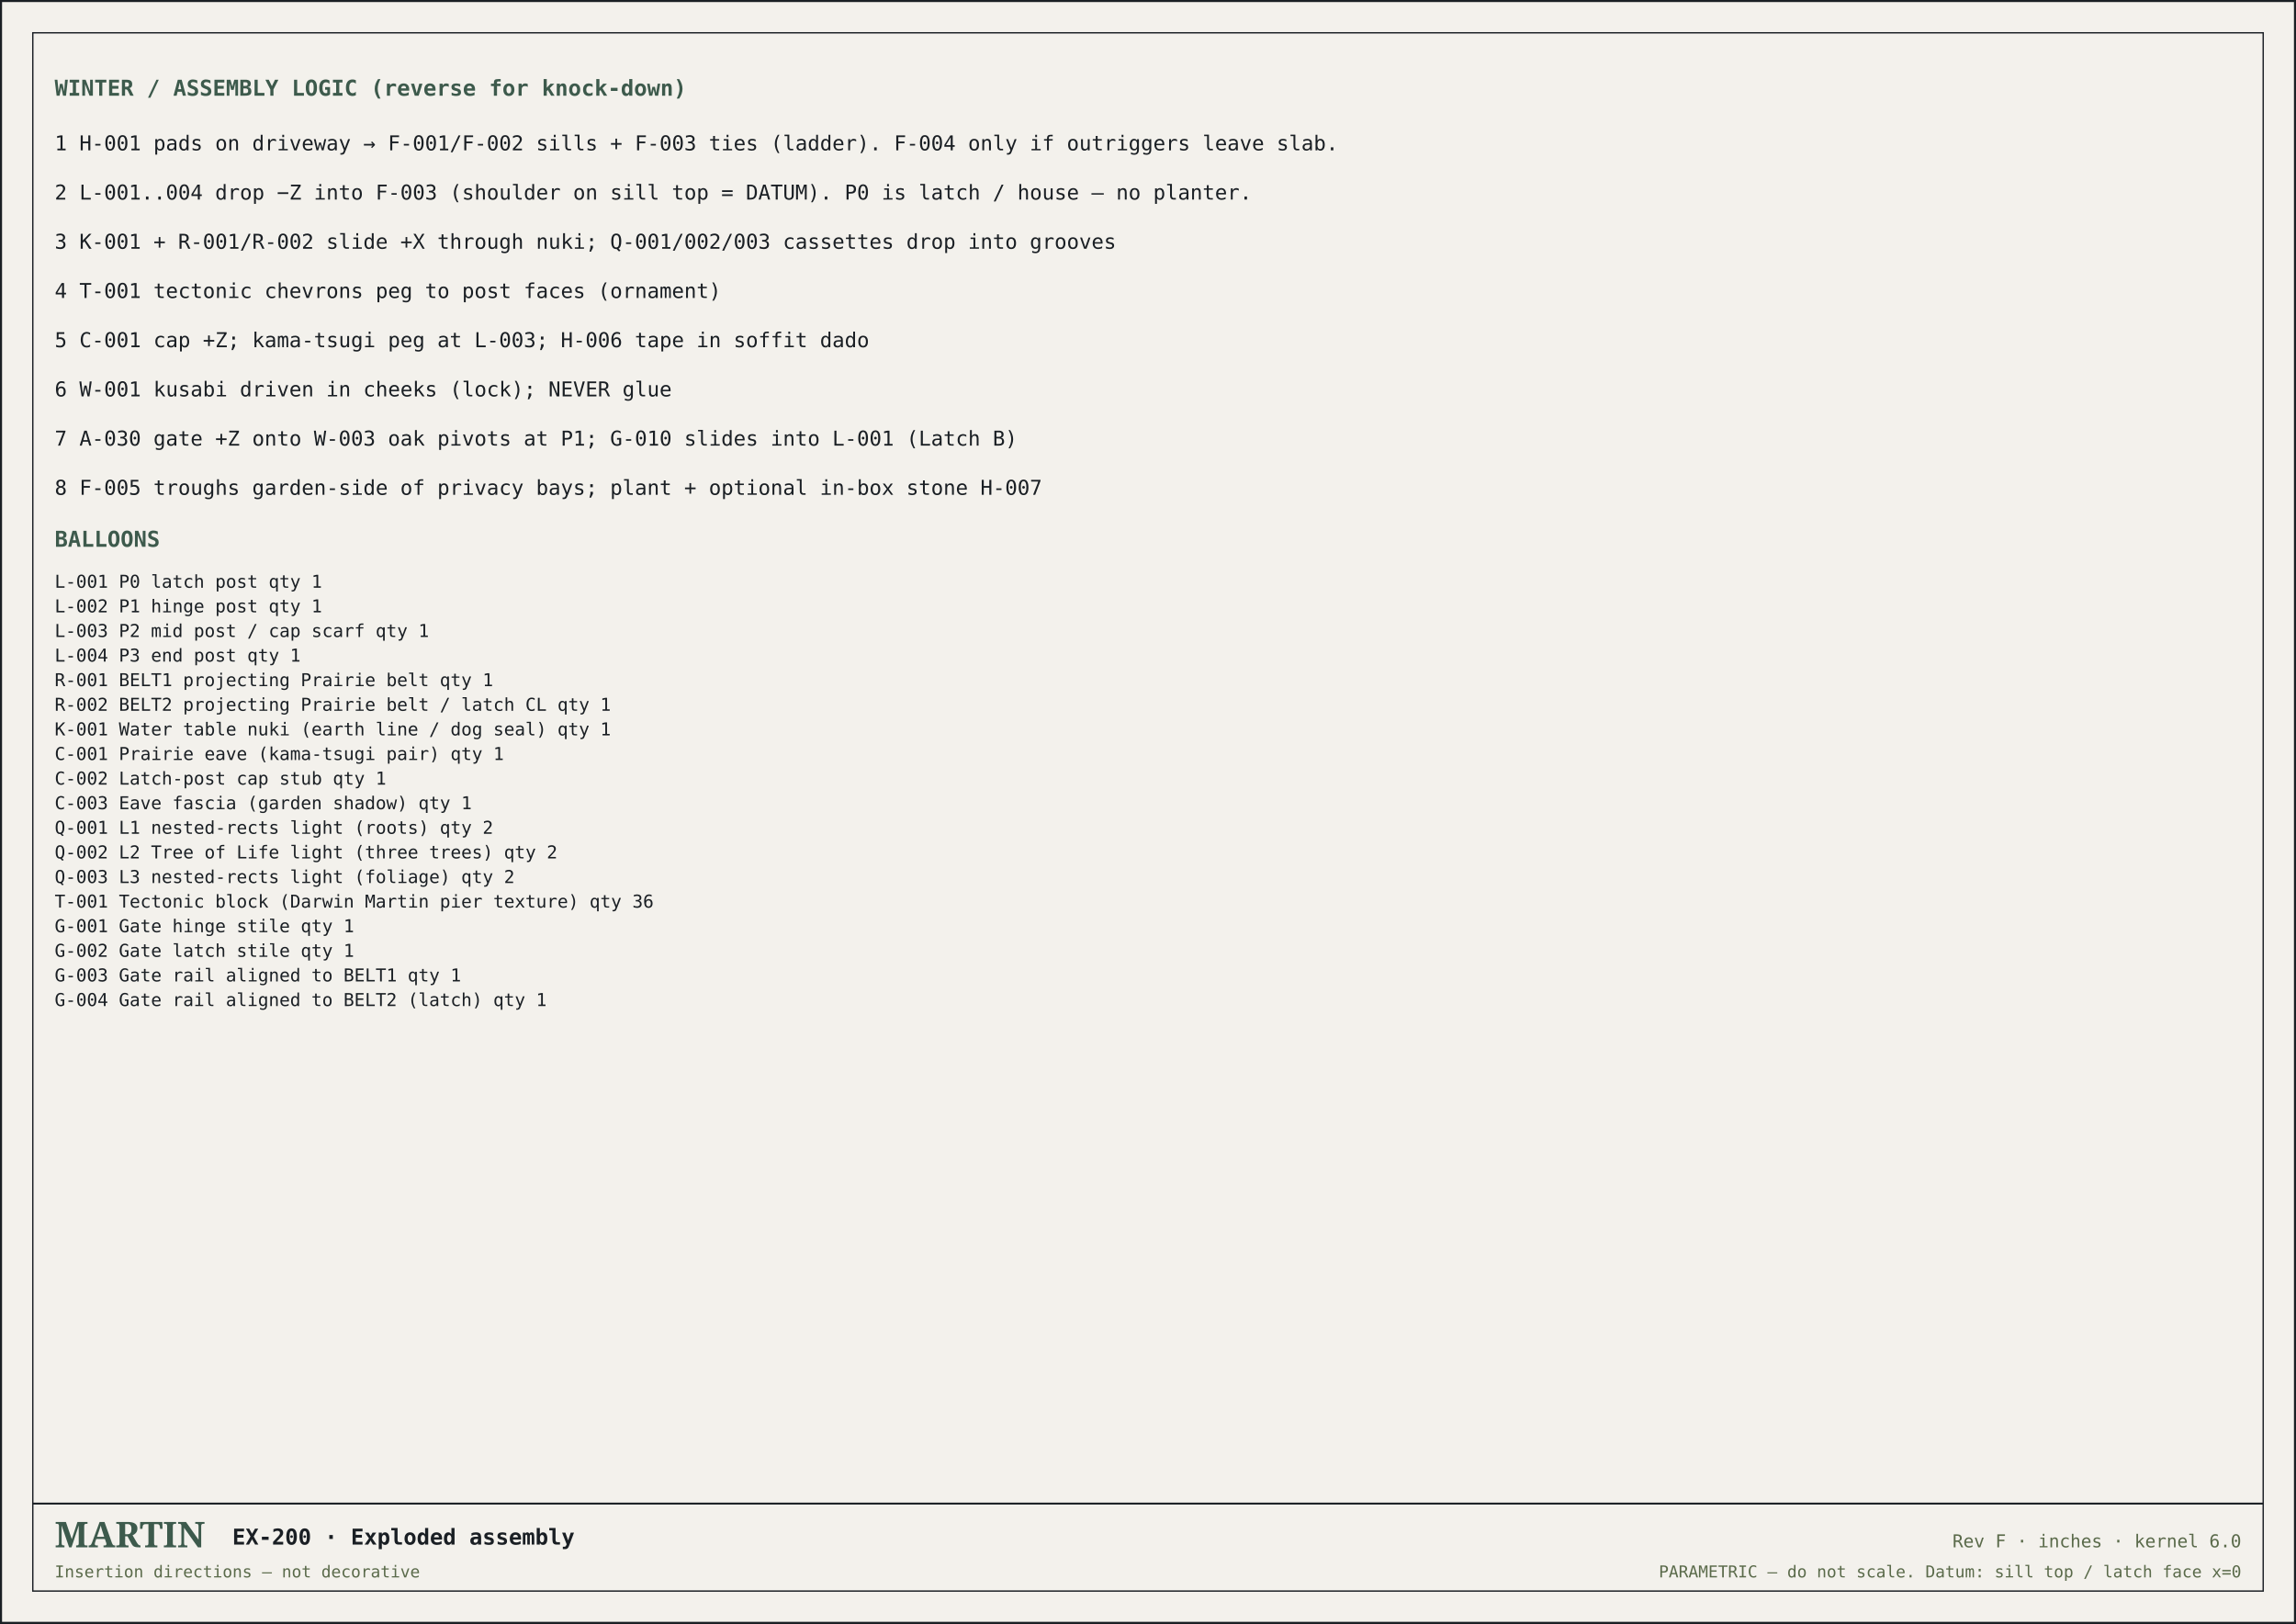
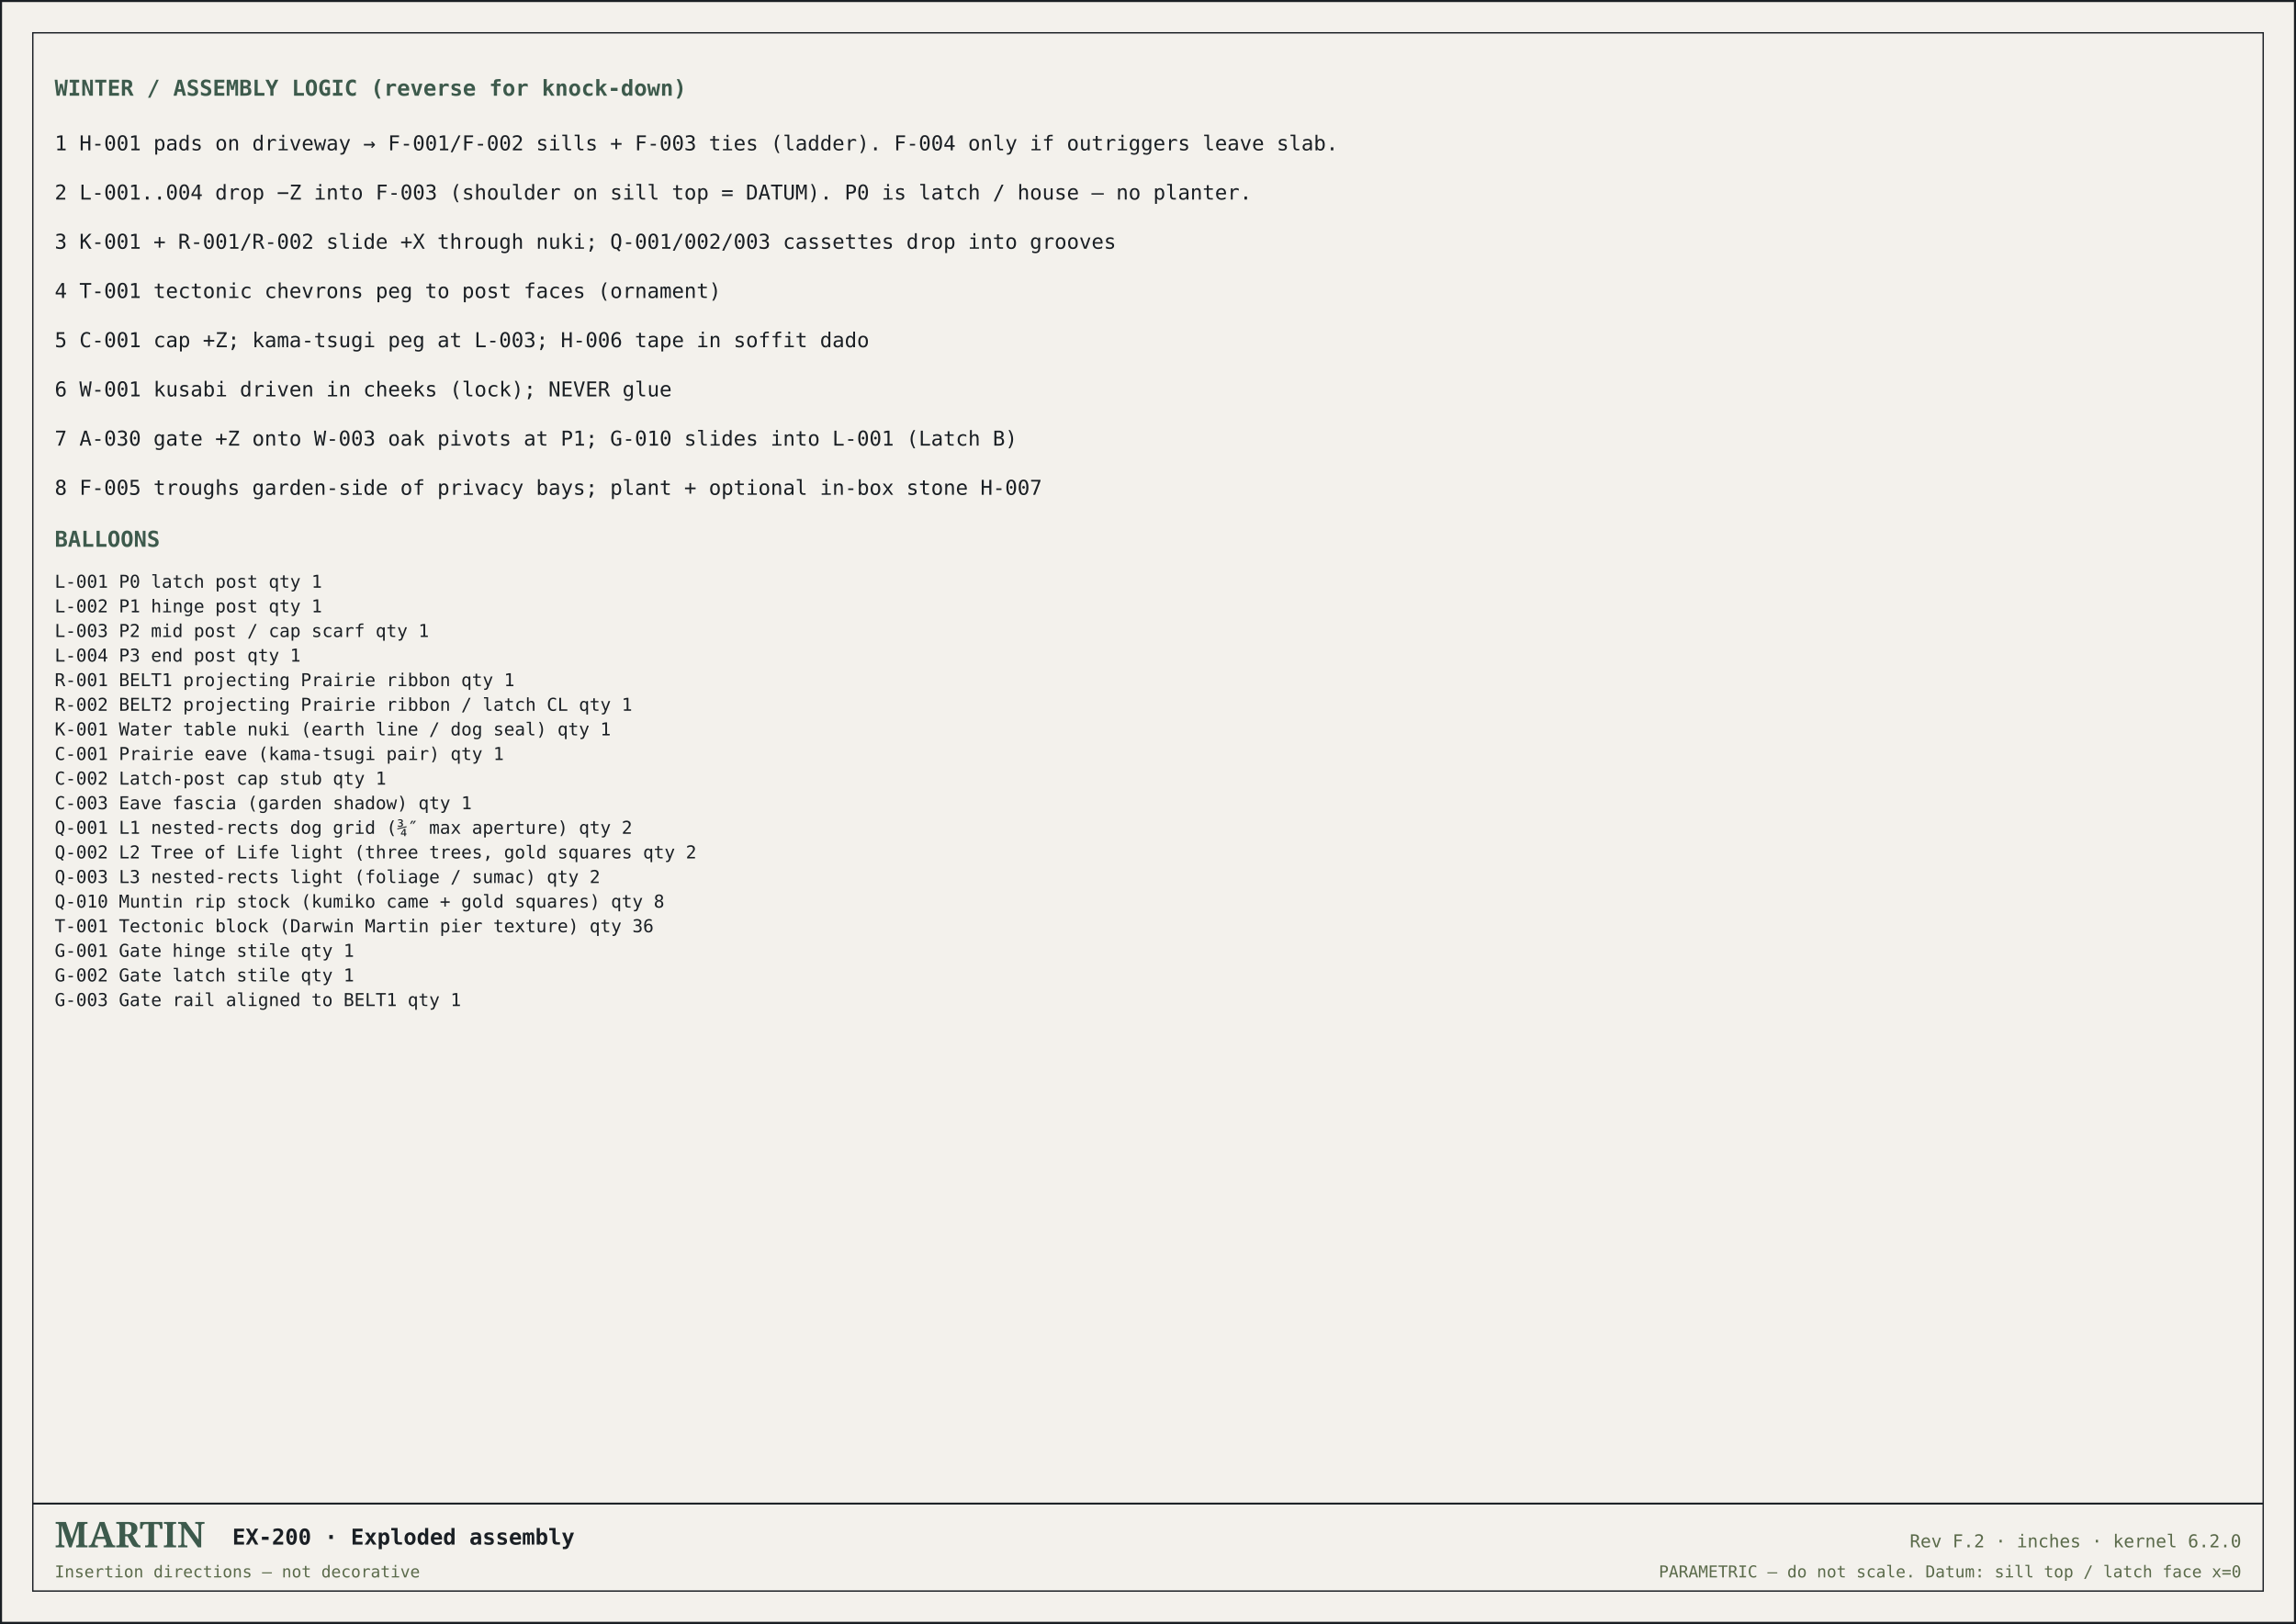
<svg xmlns="http://www.w3.org/2000/svg" width="1680" height="1188" viewBox="0 0 1680 1188">
  <rect x="0.0" y="0.0" width="1680.0" height="1188.0" fill="#f3f1ec" stroke="#1a1f24" stroke-width="3" />
  <rect x="24.0" y="24.0" width="1632.0" height="1140.0" fill="none" stroke="#1a1f24" stroke-width="1" />
  <line x1="24.0" y1="1100.0" x2="1656.0" y2="1100.0" stroke="#1a1f24" stroke-width="1.4" />
  <text x="40.0" y="1132.0" font-family="Georgia, serif" font-size="26" fill="#3d5a4c" text-anchor="start" font-weight="600">MARTIN</text>
  <text x="170.0" y="1130.0" font-family="IBM Plex Mono, Menlo, monospace" font-size="16" fill="#1a1f24" text-anchor="start" font-weight="600">EX-200  ·  Exploded assembly</text>
  <text x="40.0" y="1154.0" font-family="IBM Plex Mono, Menlo, monospace" font-size="12" fill="#5a6a4a" text-anchor="start">Insertion directions — not decorative</text>
-   <text x="1640.0" y="1132.0" font-family="IBM Plex Mono, Menlo, monospace" font-size="13" fill="#5a6a4a" text-anchor="end">Rev F  ·  inches  ·  kernel 6.0</text>
+   <text x="1640.0" y="1132.0" font-family="IBM Plex Mono, Menlo, monospace" font-size="13" fill="#5a6a4a" text-anchor="end">Rev F.2  ·  inches  ·  kernel 6.2.0</text>
  <text x="1640.0" y="1154.0" font-family="IBM Plex Mono, Menlo, monospace" font-size="12" fill="#5a6a4a" text-anchor="end">PARAMETRIC — do not scale. Datum: sill top / latch face x=0</text>
  <text x="40.0" y="70.0" font-family="IBM Plex Mono, Menlo, monospace" font-size="16" fill="#3d5a4c" text-anchor="start" font-weight="600">WINTER / ASSEMBLY LOGIC  (reverse for knock-down)</text>
  <text x="40.0" y="110.0" font-family="IBM Plex Mono, Menlo, monospace" font-size="15" fill="#1a1f24" text-anchor="start">1  H-001 pads on driveway  →  F-001/F-002 sills + F-003 ties (ladder). F-004 only if outriggers leave slab.</text>
  <text x="40.0" y="146.0" font-family="IBM Plex Mono, Menlo, monospace" font-size="15" fill="#1a1f24" text-anchor="start">2  L-001..004 drop −Z into F-003 (shoulder on sill top = DATUM). P0 is latch / house — no planter.</text>
  <text x="40.0" y="182.0" font-family="IBM Plex Mono, Menlo, monospace" font-size="15" fill="#1a1f24" text-anchor="start">3  K-001 + R-001/R-002 slide +X through nuki; Q-001/002/003 cassettes drop into grooves</text>
  <text x="40.0" y="218.0" font-family="IBM Plex Mono, Menlo, monospace" font-size="15" fill="#1a1f24" text-anchor="start">4  T-001 tectonic chevrons peg to post faces (ornament)</text>
  <text x="40.0" y="254.0" font-family="IBM Plex Mono, Menlo, monospace" font-size="15" fill="#1a1f24" text-anchor="start">5  C-001 cap +Z; kama-tsugi peg at L-003; H-006 tape in soffit dado</text>
  <text x="40.0" y="290.0" font-family="IBM Plex Mono, Menlo, monospace" font-size="15" fill="#1a1f24" text-anchor="start">6  W-001 kusabi driven in cheeks (lock); NEVER glue</text>
  <text x="40.0" y="326.0" font-family="IBM Plex Mono, Menlo, monospace" font-size="15" fill="#1a1f24" text-anchor="start">7  A-030 gate +Z onto W-003 oak pivots at P1; G-010 slides into L-001 (Latch B)</text>
  <text x="40.0" y="362.0" font-family="IBM Plex Mono, Menlo, monospace" font-size="15" fill="#1a1f24" text-anchor="start">8  F-005 troughs garden-side of privacy bays; plant + optional in-box stone H-007</text>
  <text x="40.0" y="400.0" font-family="IBM Plex Mono, Menlo, monospace" font-size="16" fill="#3d5a4c" text-anchor="start" font-weight="600">BALLOONS</text>
  <text x="40.0" y="430.0" font-family="IBM Plex Mono, Menlo, monospace" font-size="13" fill="#1a1f24" text-anchor="start">L-001   P0 latch post                                     qty 1</text>
  <text x="40.0" y="448.0" font-family="IBM Plex Mono, Menlo, monospace" font-size="13" fill="#1a1f24" text-anchor="start">L-002   P1 hinge post                                     qty 1</text>
  <text x="40.0" y="466.0" font-family="IBM Plex Mono, Menlo, monospace" font-size="13" fill="#1a1f24" text-anchor="start">L-003   P2 mid post / cap scarf                           qty 1</text>
  <text x="40.0" y="484.0" font-family="IBM Plex Mono, Menlo, monospace" font-size="13" fill="#1a1f24" text-anchor="start">L-004   P3 end post                                       qty 1</text>
-   <text x="40.0" y="502.0" font-family="IBM Plex Mono, Menlo, monospace" font-size="13" fill="#1a1f24" text-anchor="start">R-001   BELT1 projecting Prairie belt                     qty 1</text>
-   <text x="40.0" y="520.0" font-family="IBM Plex Mono, Menlo, monospace" font-size="13" fill="#1a1f24" text-anchor="start">R-002   BELT2 projecting Prairie belt / latch CL          qty 1</text>
+   <text x="40.0" y="502.0" font-family="IBM Plex Mono, Menlo, monospace" font-size="13" fill="#1a1f24" text-anchor="start">R-001   BELT1 projecting Prairie ribbon                   qty 1</text>
+   <text x="40.0" y="520.0" font-family="IBM Plex Mono, Menlo, monospace" font-size="13" fill="#1a1f24" text-anchor="start">R-002   BELT2 projecting Prairie ribbon / latch CL        qty 1</text>
  <text x="40.0" y="538.0" font-family="IBM Plex Mono, Menlo, monospace" font-size="13" fill="#1a1f24" text-anchor="start">K-001   Water table nuki (earth line / dog seal)          qty 1</text>
  <text x="40.0" y="556.0" font-family="IBM Plex Mono, Menlo, monospace" font-size="13" fill="#1a1f24" text-anchor="start">C-001   Prairie eave (kama-tsugi pair)                    qty 1</text>
  <text x="40.0" y="574.0" font-family="IBM Plex Mono, Menlo, monospace" font-size="13" fill="#1a1f24" text-anchor="start">C-002   Latch-post cap stub                               qty 1</text>
  <text x="40.0" y="592.0" font-family="IBM Plex Mono, Menlo, monospace" font-size="13" fill="#1a1f24" text-anchor="start">C-003   Eave fascia (garden shadow)                       qty 1</text>
-   <text x="40.0" y="610.0" font-family="IBM Plex Mono, Menlo, monospace" font-size="13" fill="#1a1f24" text-anchor="start">Q-001   L1 nested-rects light (roots)                     qty 2</text>
-   <text x="40.0" y="628.0" font-family="IBM Plex Mono, Menlo, monospace" font-size="13" fill="#1a1f24" text-anchor="start">Q-002   L2 Tree of Life light (three trees)               qty 2</text>
-   <text x="40.0" y="646.0" font-family="IBM Plex Mono, Menlo, monospace" font-size="13" fill="#1a1f24" text-anchor="start">Q-003   L3 nested-rects light (foliage)                   qty 2</text>
-   <text x="40.0" y="664.0" font-family="IBM Plex Mono, Menlo, monospace" font-size="13" fill="#1a1f24" text-anchor="start">T-001   Tectonic block (Darwin Martin pier texture)       qty 36</text>
-   <text x="40.0" y="682.0" font-family="IBM Plex Mono, Menlo, monospace" font-size="13" fill="#1a1f24" text-anchor="start">G-001   Gate hinge stile                                  qty 1</text>
-   <text x="40.0" y="700.0" font-family="IBM Plex Mono, Menlo, monospace" font-size="13" fill="#1a1f24" text-anchor="start">G-002   Gate latch stile                                  qty 1</text>
-   <text x="40.0" y="718.0" font-family="IBM Plex Mono, Menlo, monospace" font-size="13" fill="#1a1f24" text-anchor="start">G-003   Gate rail aligned to BELT1                        qty 1</text>
-   <text x="40.0" y="736.0" font-family="IBM Plex Mono, Menlo, monospace" font-size="13" fill="#1a1f24" text-anchor="start">G-004   Gate rail aligned to BELT2 (latch)                qty 1</text>
+   <text x="40.0" y="610.0" font-family="IBM Plex Mono, Menlo, monospace" font-size="13" fill="#1a1f24" text-anchor="start">Q-001   L1 nested-rects dog grid (¾″ max aperture)        qty 2</text>
+   <text x="40.0" y="628.0" font-family="IBM Plex Mono, Menlo, monospace" font-size="13" fill="#1a1f24" text-anchor="start">Q-002   L2 Tree of Life light (three trees, gold squares  qty 2</text>
+   <text x="40.0" y="646.0" font-family="IBM Plex Mono, Menlo, monospace" font-size="13" fill="#1a1f24" text-anchor="start">Q-003   L3 nested-rects light (foliage / sumac)           qty 2</text>
+   <text x="40.0" y="664.0" font-family="IBM Plex Mono, Menlo, monospace" font-size="13" fill="#1a1f24" text-anchor="start">Q-010   Muntin rip stock (kumiko came + gold squares)     qty 8</text>
+   <text x="40.0" y="682.0" font-family="IBM Plex Mono, Menlo, monospace" font-size="13" fill="#1a1f24" text-anchor="start">T-001   Tectonic block (Darwin Martin pier texture)       qty 36</text>
+   <text x="40.0" y="700.0" font-family="IBM Plex Mono, Menlo, monospace" font-size="13" fill="#1a1f24" text-anchor="start">G-001   Gate hinge stile                                  qty 1</text>
+   <text x="40.0" y="718.0" font-family="IBM Plex Mono, Menlo, monospace" font-size="13" fill="#1a1f24" text-anchor="start">G-002   Gate latch stile                                  qty 1</text>
+   <text x="40.0" y="736.0" font-family="IBM Plex Mono, Menlo, monospace" font-size="13" fill="#1a1f24" text-anchor="start">G-003   Gate rail aligned to BELT1                        qty 1</text>
</svg>
